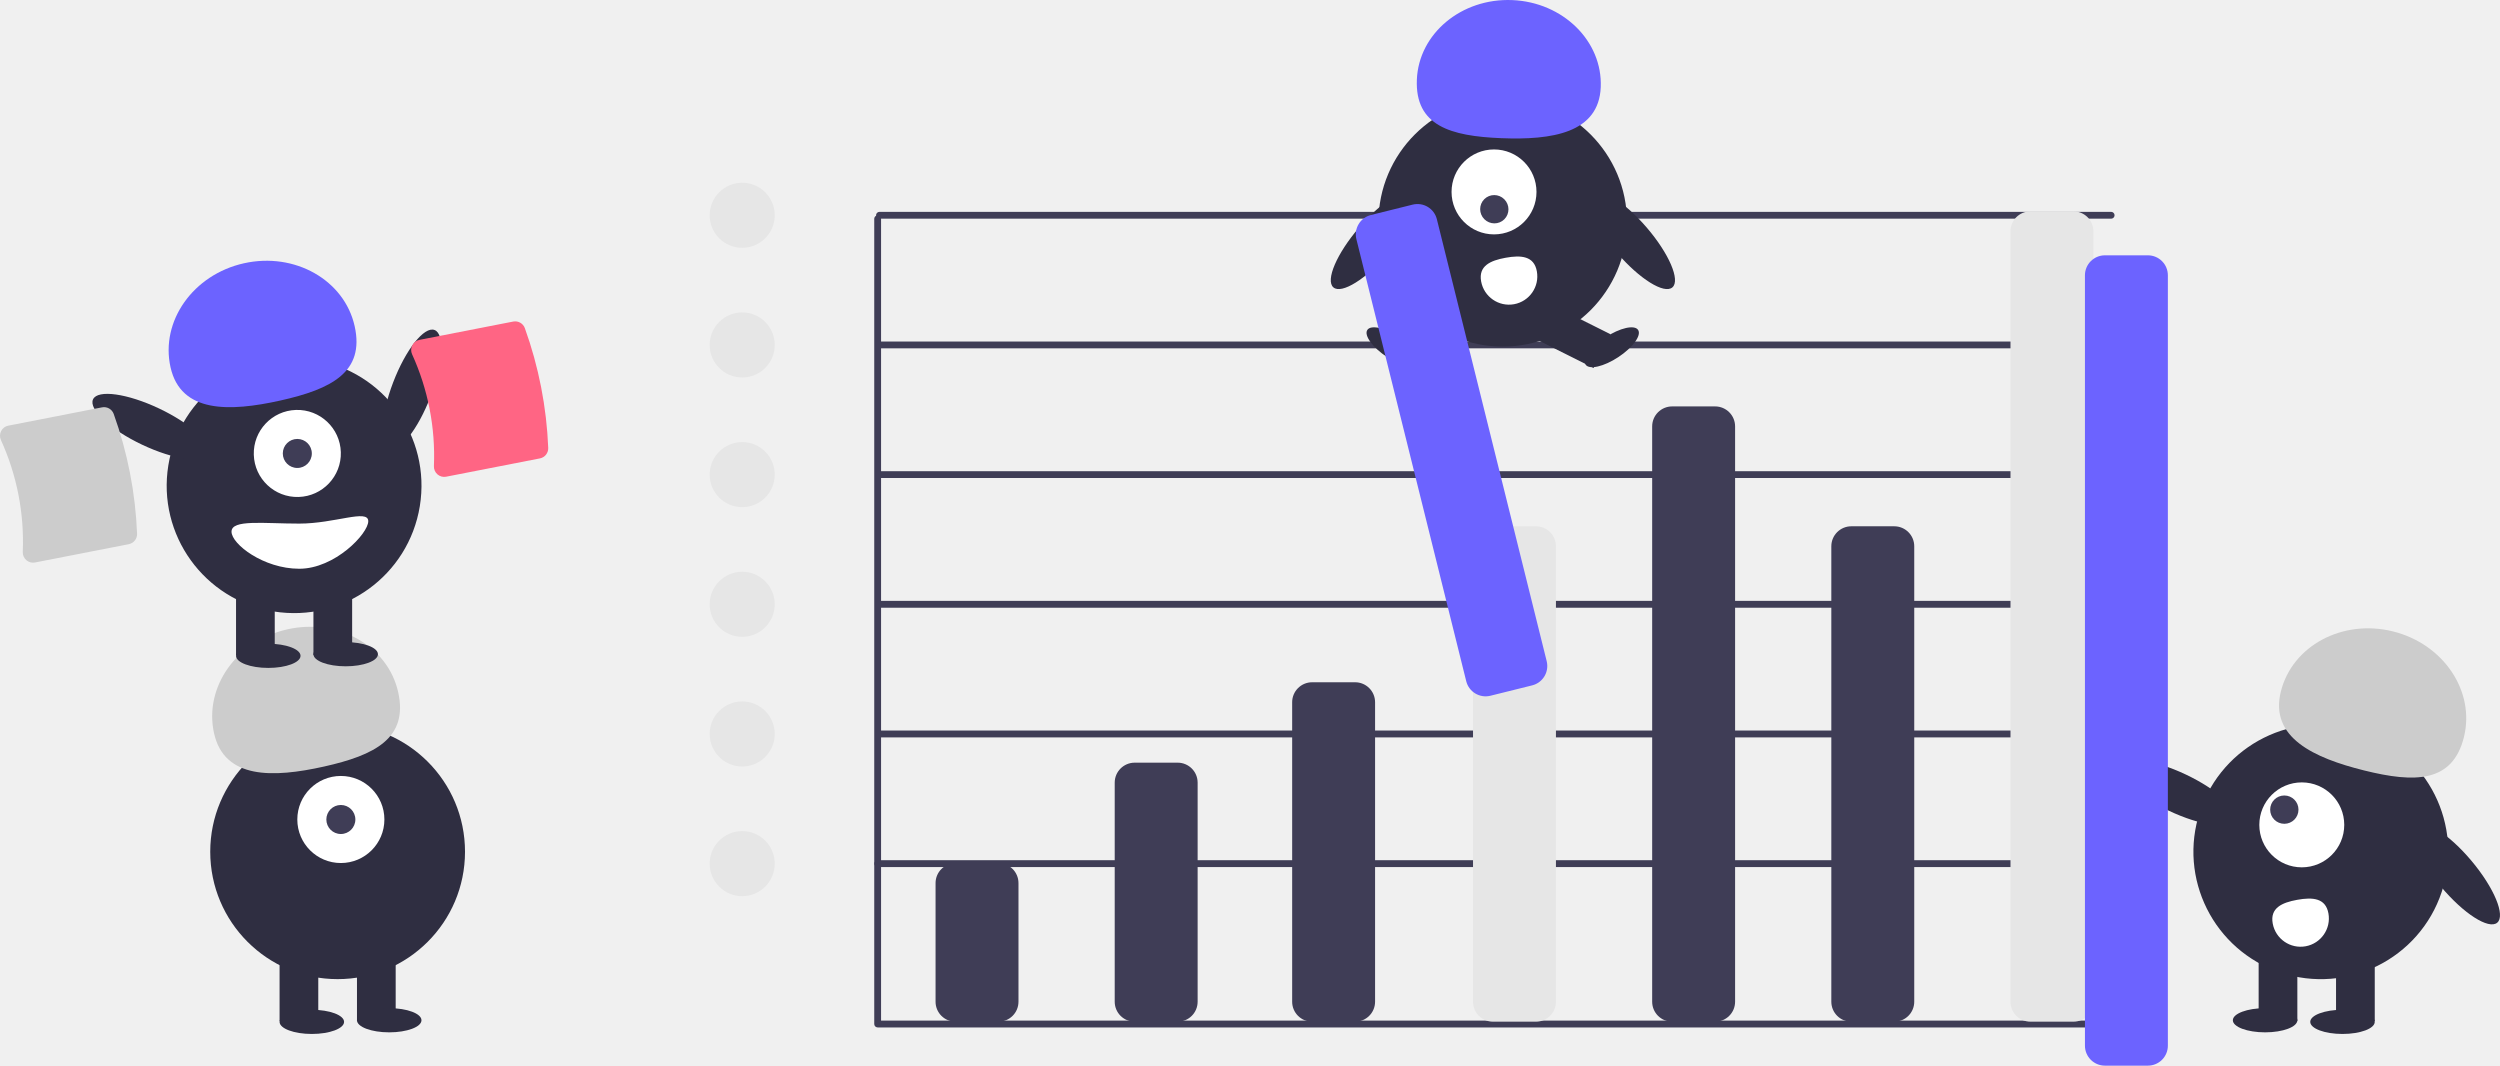
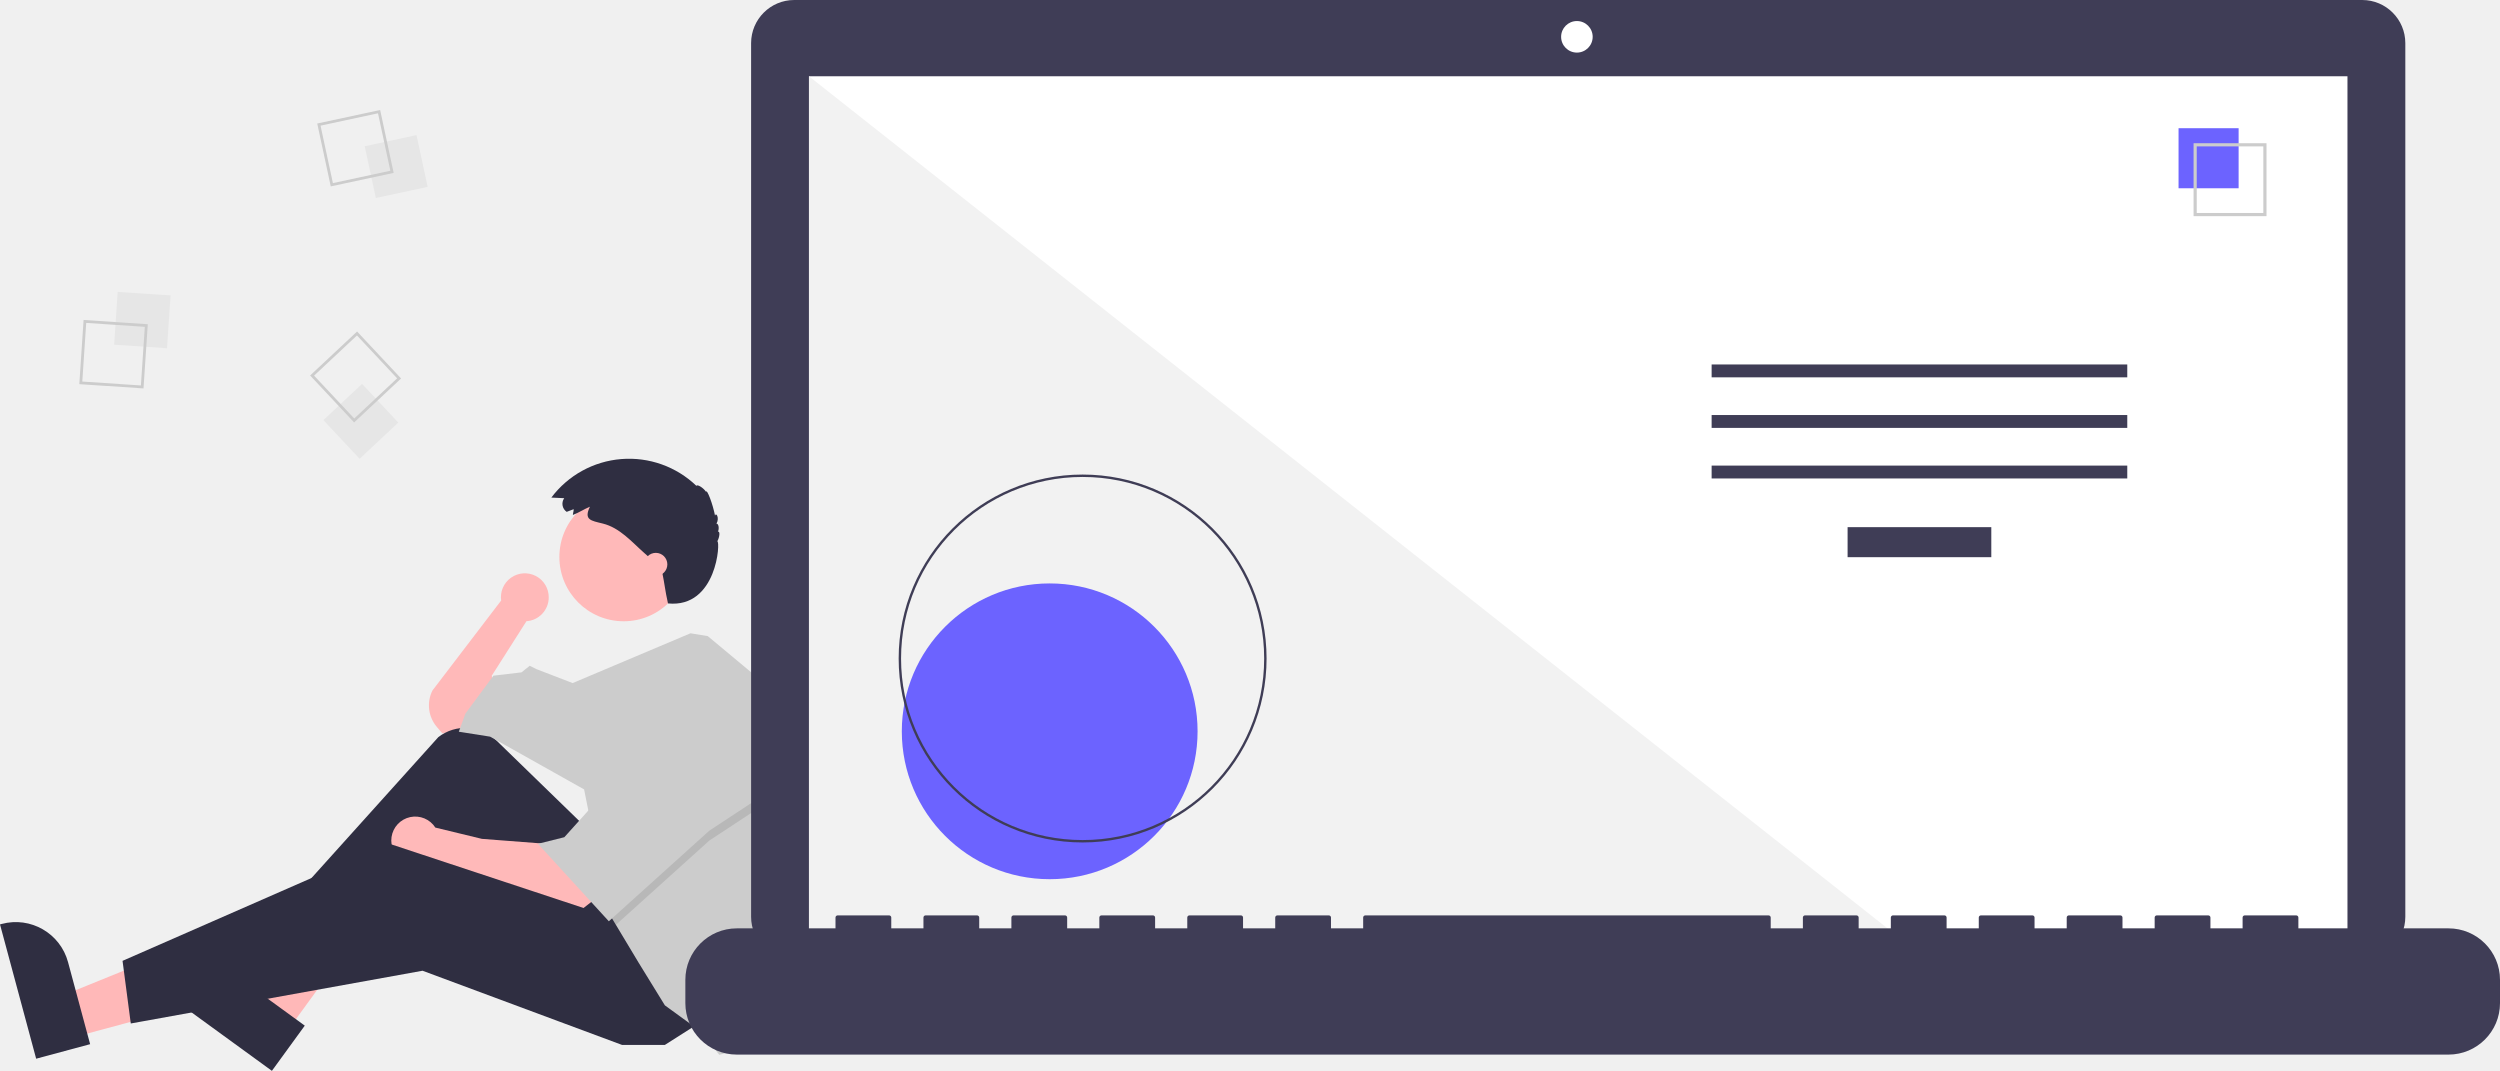
- <svg xmlns="http://www.w3.org/2000/svg" id="aff40d89-77de-4835-bbf1-69878b2c71b2" data-name="Layer 1" width="845.197" height="360.271" viewBox="0 0 845.197 360.271">
-   <path d="M890.595,617.218H474.118a1.154,1.154,0,0,1-1.154-1.154V343.797a1.154,1.154,0,0,1,2.307,0V614.911H890.595a1.154,1.154,0,0,1,0,2.307Z" transform="translate(-177.4015 -269.8646)" fill="#3f3d56" />
-   <path d="M890.595,562.995H474.118a1.154,1.154,0,0,1,0-2.307H890.595a1.154,1.154,0,0,1,0,2.307Z" transform="translate(-177.4015 -269.8646)" fill="#3f3d56" />
-   <path d="M891.172,519.156H474.695a1.154,1.154,0,0,1,0-2.307H891.172a1.154,1.154,0,0,1,0,2.307Z" transform="translate(-177.4015 -269.8646)" fill="#3f3d56" />
-   <path d="M891.172,475.316H474.695a1.154,1.154,0,0,1,0-2.307H891.172a1.154,1.154,0,0,1,0,2.307Z" transform="translate(-177.4015 -269.8646)" fill="#3f3d56" />
-   <path d="M891.172,431.476H474.695a1.154,1.154,0,0,1,0-2.307H891.172a1.154,1.154,0,0,1,0,2.307Z" transform="translate(-177.4015 -269.8646)" fill="#3f3d56" />
-   <path d="M891.172,387.637H474.695a1.154,1.154,0,0,1,0-2.307H891.172a1.154,1.154,0,0,1,0,2.307Z" transform="translate(-177.4015 -269.8646)" fill="#3f3d56" />
-   <path d="M891.172,343.797H474.695a1.154,1.154,0,0,1,0-2.307H891.172a1.154,1.154,0,0,1,0,2.307Z" transform="translate(-177.4015 -269.8646)" fill="#3f3d56" />
-   <path d="M514.983,615.27H500.439a6.752,6.752,0,0,1-6.745-6.745V568.414a6.752,6.752,0,0,1,6.745-6.745h14.544a6.752,6.752,0,0,1,6.745,6.745V608.525A6.752,6.752,0,0,1,514.983,615.27Z" transform="translate(-177.4015 -269.8646)" fill="#3f3d56" />
-   <path d="M575.551,615.27H561.007a6.752,6.752,0,0,1-6.745-6.745V534.452a6.752,6.752,0,0,1,6.745-6.745h14.544a6.752,6.752,0,0,1,6.745,6.745V608.525A6.752,6.752,0,0,1,575.551,615.27Z" transform="translate(-177.4015 -269.8646)" fill="#3f3d56" />
-   <path d="M696.686,615.27H682.143a6.753,6.753,0,0,1-6.745-6.745V454.537a6.753,6.753,0,0,1,6.745-6.745h14.543a6.753,6.753,0,0,1,6.745,6.745V608.525A6.753,6.753,0,0,1,696.686,615.27Z" transform="translate(-177.4015 -269.8646)" fill="#e6e6e6" />
-   <path d="M635.542,615.27H620.998a6.753,6.753,0,0,1-6.745-6.745V507.269a6.753,6.753,0,0,1,6.745-6.745h14.543a6.753,6.753,0,0,1,6.745,6.745V608.525A6.753,6.753,0,0,1,635.542,615.27Z" transform="translate(-177.4015 -269.8646)" fill="#3f3d56" />
-   <path d="M757.254,615.27H742.711a6.753,6.753,0,0,1-6.745-6.745V414.009a6.753,6.753,0,0,1,6.745-6.745h14.544a6.753,6.753,0,0,1,6.745,6.745V608.525A6.753,6.753,0,0,1,757.254,615.27Z" transform="translate(-177.4015 -269.8646)" fill="#3f3d56" />
-   <path d="M817.823,615.27H803.279a6.753,6.753,0,0,1-6.745-6.745V454.537a6.753,6.753,0,0,1,6.745-6.745h14.544a6.753,6.753,0,0,1,6.745,6.745V608.525A6.753,6.753,0,0,1,817.823,615.27Z" transform="translate(-177.4015 -269.8646)" fill="#3f3d56" />
-   <path d="M878.39,615.27H863.847A6.753,6.753,0,0,1,857.102,608.525V348.062a6.753,6.753,0,0,1,6.745-6.745h14.543a6.753,6.753,0,0,1,6.745,6.745V608.525A6.753,6.753,0,0,1,878.39,615.27Z" transform="translate(-177.4015 -269.8646)" fill="#e6e6e6" />
-   <circle cx="508.038" cy="75.159" r="42.012" fill="#2f2e41" />
-   <rect x="650.664" y="377.07" width="22.868" height="12.763" transform="translate(-279.016 67.19549) rotate(-26.60099)" fill="#2f2e41" />
-   <ellipse cx="648.548" cy="387.264" rx="3.989" ry="10.636" transform="translate(-209.1668 445.6714) rotate(-56.60122)" fill="#2f2e41" />
-   <rect x="702.4" y="372.018" width="12.763" height="22.868" transform="translate(-128.8564 575.6413) rotate(-63.39901)" fill="#2f2e41" />
-   <ellipse cx="722.331" cy="387.264" rx="10.636" ry="3.989" transform="translate(-271.2902 191.7049) rotate(-33.39878)" fill="#2f2e41" />
-   <circle cx="505.097" cy="64.882" r="14.359" fill="#fff" />
-   <ellipse cx="682.597" cy="340.6" rx="4.766" ry="4.8" transform="translate(-218.3142 312.5636) rotate(-45)" fill="#3f3d56" />
-   <path d="M718.581,299.318c.632-15.554-12.773-28.728-29.941-29.425s-31.597,11.346-32.229,26.9,11.302,19.087,28.47,19.785S717.949,314.872,718.581,299.318Z" transform="translate(-177.4015 -269.8646)" fill="#6c63ff" />
-   <ellipse cx="729.115" cy="351.084" rx="6.594" ry="21.006" transform="translate(-230.1947 289.7572) rotate(-40.64516)" fill="#2f2e41" />
-   <ellipse cx="641.881" cy="351.084" rx="21.006" ry="6.594" transform="translate(-220.0119 339.5652) rotate(-49.35484)" fill="#2f2e41" />
-   <path d="M696.978,361.58a9.572,9.572,0,0,1-18.835,3.429l-.003-.018c-.942-5.202,3.08-7.043,8.283-7.985S696.036,356.378,696.978,361.58Z" transform="translate(-177.4015 -269.8646)" fill="#fff" />
-   <ellipse cx="1007.831" cy="565.299" rx="6.76" ry="21.534" transform="translate(-305.2117 508.9902) rotate(-39.93837)" fill="#2f2e41" />
-   <circle cx="962.024" cy="557.821" r="43.067" transform="translate(-48.79241 1024.214) rotate(-71.56504)" fill="#2f2e41" />
-   <rect x="789.767" y="321.756" width="13.084" height="23.442" fill="#2f2e41" />
-   <rect x="763.6" y="321.756" width="13.084" height="23.442" fill="#2f2e41" />
-   <ellipse cx="791.948" cy="345.471" rx="10.903" ry="4.089" fill="#2f2e41" />
-   <ellipse cx="765.78" cy="344.926" rx="10.903" ry="4.089" fill="#2f2e41" />
-   <path d="M948.501,503.685c3.846-15.487,20.821-24.601,37.915-20.356s27.834,20.24,23.989,35.727-16.604,15.537-33.698,11.292S944.655,519.172,948.501,503.685Z" transform="translate(-177.4015 -269.8646)" fill="#ccc" />
-   <ellipse cx="913.516" cy="537.838" rx="6.76" ry="21.534" transform="translate(-141.3057 862.8808) rotate(-64.62574)" fill="#2f2e41" />
-   <circle cx="778.184" cy="278.869" r="14.359" fill="#fff" />
-   <circle cx="772.282" cy="273.723" r="4.786" fill="#3f3d56" />
-   <path d="M964.593,578.649a9.572,9.572,0,0,1-18.835,3.429l-.003-.018c-.942-5.202,3.08-7.043,8.283-7.985S963.651,573.447,964.593,578.649Z" transform="translate(-177.4015 -269.8646)" fill="#fff" />
-   <path d="M903.565,630.135H889.022a6.753,6.753,0,0,1-6.745-6.745V362.928a6.753,6.753,0,0,1,6.745-6.745h14.543a6.753,6.753,0,0,1,6.745,6.745V623.391A6.753,6.753,0,0,1,903.565,630.135Z" transform="translate(-177.4015 -269.8646)" fill="#6c63ff" />
-   <circle cx="114.144" cy="287.957" r="43.067" fill="#2f2e41" />
-   <rect x="94.519" y="321.756" width="13.084" height="23.442" fill="#2f2e41" />
-   <rect x="120.686" y="321.756" width="13.084" height="23.442" fill="#2f2e41" />
-   <ellipse cx="105.422" cy="345.471" rx="10.903" ry="4.089" fill="#2f2e41" />
-   <ellipse cx="131.589" cy="344.926" rx="10.903" ry="4.089" fill="#2f2e41" />
-   <circle cx="115.235" cy="277.054" r="14.719" fill="#fff" />
-   <circle cx="115.235" cy="277.054" r="4.906" fill="#3f3d56" />
-   <path d="M249.769,517.77c-3.477-15.574,7.639-31.31,24.829-35.149s33.944,5.675,37.422,21.249-7.915,21.318-25.105,25.156S253.246,533.344,249.769,517.77Z" transform="translate(-177.4015 -269.8646)" fill="#ccc" />
-   <ellipse cx="316.634" cy="401.549" rx="21.534" ry="6.76" transform="translate(-348.8993 284.0852) rotate(-69.08217)" fill="#2f2e41" />
-   <circle cx="276.826" cy="434.071" r="43.067" transform="translate(-373.3838 367.9278) rotate(-80.78252)" fill="#2f2e41" />
-   <rect x="79.799" y="198.006" width="13.084" height="23.442" fill="#2f2e41" />
-   <rect x="105.967" y="198.006" width="13.084" height="23.442" fill="#2f2e41" />
-   <ellipse cx="90.702" cy="221.72" rx="10.903" ry="4.089" fill="#2f2e41" />
-   <ellipse cx="116.87" cy="221.175" rx="10.903" ry="4.089" fill="#2f2e41" />
-   <circle cx="277.917" cy="423.168" r="14.719" transform="translate(-189.7116 -261.5185) rotate(-1.68323)" fill="#fff" />
-   <circle cx="100.515" cy="153.303" r="4.906" fill="#3f3d56" />
-   <path d="M235.05,394.019c-3.477-15.574,7.639-31.31,24.829-35.149s33.944,5.675,37.422,21.249-7.915,21.318-25.105,25.156S238.527,409.593,235.05,394.019Z" transform="translate(-177.4015 -269.8646)" fill="#6c63ff" />
-   <ellipse cx="228.318" cy="414.087" rx="6.76" ry="21.534" transform="translate(-421.0639 173.0663) rotate(-64.62574)" fill="#2f2e41" />
-   <path d="M255.672,449.608c0,4.215,10.853,12.539,22.897,12.539s23.335-11.867,23.335-16.082-11.292.818-23.335.818S255.672,445.393,255.672,449.608Z" transform="translate(-177.4015 -269.8646)" fill="#fff" />
-   <path d="M695.389,501.577l-14.114,3.507a6.753,6.753,0,0,1-8.172-4.919l-37.137-149.443a6.753,6.753,0,0,1,4.919-8.172l14.114-3.507a6.753,6.753,0,0,1,8.172,4.919l37.137,149.443A6.753,6.753,0,0,1,695.389,501.577Z" transform="translate(-177.4015 -269.8646)" fill="#6c63ff" />
-   <path d="M359.938,424.84l-31.701,6.188a3.44,3.44,0,0,1-2.92-.772,3.498,3.498,0,0,1-1.217-2.82,82.894,82.894,0,0,0-7.376-37.786,3.499,3.499,0,0,1,.067-3.071,3.44,3.44,0,0,1,2.415-1.814l31.701-6.188a3.485,3.485,0,0,1,3.928,2.209,135.693,135.693,0,0,1,7.911,40.529A3.485,3.485,0,0,1,359.938,424.84Z" transform="translate(-177.4015 -269.8646)" fill="#ff6584" />
-   <path d="M220.938,453.84l-31.701,6.188a3.44,3.44,0,0,1-2.92-.772,3.498,3.498,0,0,1-1.217-2.82,82.894,82.894,0,0,0-7.376-37.786,3.499,3.499,0,0,1,.067-3.071,3.44,3.44,0,0,1,2.415-1.814l31.701-6.188a3.485,3.485,0,0,1,3.928,2.209,135.693,135.693,0,0,1,7.911,40.529A3.485,3.485,0,0,1,220.938,453.84Z" transform="translate(-177.4015 -269.8646)" fill="#ccc" />
-   <circle cx="250.924" cy="72.779" r="11" fill="#e6e6e6" />
-   <circle cx="250.924" cy="116.619" r="11" fill="#e6e6e6" />
-   <circle cx="250.924" cy="160.458" r="11" fill="#e6e6e6" />
-   <circle cx="250.924" cy="204.298" r="11" fill="#e6e6e6" />
-   <circle cx="250.924" cy="248.138" r="11" fill="#e6e6e6" />
-   <circle cx="250.924" cy="291.977" r="11" fill="#e6e6e6" />
+ <svg xmlns="http://www.w3.org/2000/svg" id="ba230943-1bdb-4bd0-9561-c7824586c7f7" data-name="Layer 1" width="1019.484" height="436.681" viewBox="0 0 1019.484 436.681">
+   <path d="M314.028,475.274a9.751,9.751,0,1,0-19.407,1.282l-28.014,36.686a13.583,13.583,0,0,0,1.836,14.914l2.198,2.564,10.083-2.017,11.428-10.083L290.806,507.192l14.117-22.183-.018-.016A9.743,9.743,0,0,0,314.028,475.274Z" transform="translate(-90.2579 -231.6594)" fill="#ffb9b9" />
+   <polygon points="30.041 422.968 25.468 405.984 88.8 380.265 95.549 405.331 30.041 422.968" fill="#ffb8b8" />
+   <path d="M105.002,663.391,90.258,608.629l.693-.187a22.075,22.075,0,0,1,27.054,15.575l0.0.001L127.01,657.466Z" transform="translate(-90.2579 -231.6594)" fill="#2f2e41" />
+   <polygon points="117.278 420.254 103.054 409.91 136.185 350.121 157.179 365.388 117.278 420.254" fill="#ffb8b8" />
+   <path d="M201.137,668.341,155.271,634.985l.422-.58a22.075,22.075,0,0,1,30.835-4.87l.001.001L214.542,649.908Z" transform="translate(-90.2579 -231.6594)" fill="#2f2e41" />
+   <path d="M328.45,568.364l-35.795-34.773a18.076,18.076,0,0,0-23.668-1.322L201.401,607.352l6.05,9.411L271.984,573.069l43.694,57.139,41.678-20.838Z" transform="translate(-90.2579 -231.6594)" fill="#2f2e41" />
+   <path d="M312.989,575.758l-26.217-2.017-18.986-4.603a9.753,9.753,0,1,0-1.85,12.656l-.003.014,11.428,4.706,49.072,16.806,6.05-4.706Z" transform="translate(-90.2579 -231.6594)" fill="#ffb9b9" />
+   <polygon points="285.92 416.699 271.131 426.11 253.653 426.11 172.315 395.86 53.332 417.371 49.971 391.826 158.871 344.099 254.326 375.693 285.92 416.699" fill="#2f2e41" />
+   <circle cx="254.326" cy="227.132" r="26.217" fill="#ffb9b9" />
+   <path d="M412.417,563.463a150.631,150.631,0,0,1-7.388,46.592l-1.963,6.037-9.411,43.022-10.083,2.689-7.394-9.411-14.789-10.755L350.634,624.158,341.411,608.791l-2.877-4.8-10.083-50.416-38.317-21.511-12.772-2.017,2.689-7.394,11.428-15.461L302.906,505.847l3.361-2.689,2.689,1.344,14.823,5.71,48.057-20.304,7.031,1.15L403.067,511.225A150.499,150.499,0,0,1,412.417,563.463Z" transform="translate(-90.2579 -231.6594)" fill="#ccc" />
+   <polygon points="314.825 325.949 289.281 342.754 251.153 377.131 248.276 372.332 240.209 331.999 242.226 331.999 263.065 293.683 314.825 325.949" opacity="0.1" style="isolation:isolate" />
+   <polygon points="263.065 289.649 242.226 327.965 230.126 341.41 219.371 344.099 248.276 375.693 289.281 338.721 314.825 321.915 263.065 289.649" fill="#ccc" />
+   <path d="M324.193,439.299l-2.841,1.093a3.965,3.965,0,0,1-1.06-5.507q.023-.034.047-.067l-5.249-.246a39.637,39.637,0,0,1,59.173-4.77c.239-.823,2.844.778,3.908,2.402.357-1.339,2.8,5.135,3.664,9.712.4-1.524,1.938.936.591,3.297.854-.125,1.239,2.059.578,3.276.934-.439.777,2.169-.236,3.911,1.333-.118-.114,27.331-20.114,25.331-1.392-6.397-1-6-2.64-14.226-.763-.81-1.599-1.548-2.433-2.284l-4.513-3.983c-5.247-4.632-10.021-10.348-17.011-12.08-4.804-1.19-7.841-1.458-5.223-6.872-2.365.987-4.574,2.455-6.961,3.372C323.905,440.902,324.239,440.055,324.193,439.299Z" transform="translate(-90.2579 -231.6594)" fill="#2f2e41" />
+   <circle cx="267.434" cy="230.157" r="4.706" fill="#ffb9b9" />
+   <rect x="137.514" y="351.376" width="21.61" height="21.61" transform="translate(-313.1754 254.4458) rotate(-86.18992)" fill="#e6e6e6" style="isolation:isolate" />
+   <path d="M124.344,362.131l26.183,1.744-1.744,26.183-26.183-1.744Zm24.969,2.806-23.906-1.592-1.592,23.906,23.906,1.592Z" transform="translate(-90.2579 -231.6594)" fill="#ccc" />
+   <rect x="241.009" y="288.772" width="21.61" height="21.61" transform="translate(-147.5724 -172.0746) rotate(-12.12675)" fill="#e6e6e6" style="isolation:isolate" />
+   <path d="M245.278,276.51l5.513,25.655-25.655,5.513-5.513-25.655Zm4.157,24.779-5.033-23.424-23.424,5.033,5.033,23.424Z" transform="translate(-90.2579 -231.6594)" fill="#ccc" />
+   <rect x="226.603" y="392.674" width="21.61" height="21.61" transform="translate(-301.9456 39.64172) rotate(-43.12712)" fill="#e6e6e6" style="isolation:isolate" />
+   <path d="M253.815,385.997,234.663,403.935l-17.939-19.152,19.152-17.939Zm-19.099,16.326,17.486-16.379-16.379-17.486-17.486,16.379Z" transform="translate(-90.2579 -231.6594)" fill="#ccc" />
+   <path d="M1053.535,231.659H414.152a17.598,17.598,0,0,0-17.599,17.598v356.252a17.599,17.599,0,0,0,17.599,17.599H1053.535a17.599,17.599,0,0,0,17.599-17.599V249.258a17.599,17.599,0,0,0-17.599-17.598Z" transform="translate(-90.2579 -231.6594)" fill="#3f3d56" />
+   <rect x="329.89" y="31.101" width="627.391" height="353.913" fill="#fff" />
+   <circle cx="643.049" cy="15.014" r="6.435" fill="#fff" />
+   <polygon points="777.858 385.015 329.89 385.015 329.89 31.102 777.858 385.015" fill="#f2f2f2" style="isolation:isolate" />
+   <circle cx="428.058" cy="298.224" r="60.307" fill="#6c63ff" />
+   <path d="M531.741,575.21a75.016,75.016,0,1,1,75.016-75.016A75.016,75.016,0,0,1,531.741,575.21Zm0-149.051A74.035,74.035,0,1,0,605.776,500.194a74.035,74.035,0,0,0-74.035-74.035Z" transform="translate(-90.2579 -231.6594)" fill="#3f3d56" />
+   <rect x="753.437" y="214.97" width="58.605" height="12.246" fill="#3f3d56" />
+   <rect x="697.991" y="148.627" width="169.497" height="5.248" fill="#3f3d56" />
+   <rect x="697.991" y="169.246" width="169.497" height="5.248" fill="#3f3d56" />
+   <rect x="697.991" y="189.866" width="169.497" height="5.248" fill="#3f3d56" />
+   <rect x="888.401" y="52.282" width="24.492" height="24.492" fill="#6c63ff" />
+   <path d="M1014.522,319.804h-29.74v-29.74h29.74Zm-28.447-1.293h27.154V291.357H986.075Z" transform="translate(-90.2579 -231.6594)" fill="#ccc" />
+   <path d="M1088.749,610.239h-61.229v-4.412a.875.875,0,0,0-.875-.875h-20.993a.875.875,0,0,0-.875.875v4.412H991.657v-4.412a.875.875,0,0,0-.875-.875H969.789a.875.875,0,0,0-.875.875h0v4.412H955.794v-4.412a.875.875,0,0,0-.875-.875h-20.993a.875.875,0,0,0-.875.875h0v4.412H919.931v-4.412a.875.875,0,0,0-.875-.875H898.064a.875.875,0,0,0-.875.875v4.412H884.068v-4.412a.875.875,0,0,0-.875-.875H862.201a.875.875,0,0,0-.875.875h0v4.412H848.205v-4.412a.875.875,0,0,0-.875-.875H826.338a.875.875,0,0,0-.875.875h0v4.412H812.343v-4.412a.875.875,0,0,0-.875-.875H647.023a.875.875,0,0,0-.875.875h0v4.412H633.028v-4.412a.875.875,0,0,0-.875-.875H611.161a.875.875,0,0,0-.875.875h0v4.412h-13.121v-4.412a.875.875,0,0,0-.875-.875h-20.993a.875.875,0,0,0-.875.875h0v4.412H561.302v-4.412a.875.875,0,0,0-.875-.875H539.435a.875.875,0,0,0-.875.875h0v4.412H525.44v-4.412a.875.875,0,0,0-.875-.875H503.572a.875.875,0,0,0-.875.875h0v4.412h-13.121v-4.412a.875.875,0,0,0-.875-.875H467.709a.875.875,0,0,0-.875.875v4.412H453.714v-4.412a.875.875,0,0,0-.875-.875H431.846a.875.875,0,0,0-.875.875h0v4.412H390.735A20.993,20.993,0,0,0,369.742,631.232v9.492A20.993,20.993,0,0,0,390.735,661.717h698.014a20.993,20.993,0,0,0,20.993-20.993V631.232A20.993,20.993,0,0,0,1088.749,610.239Z" transform="translate(-90.2579 -231.6594)" fill="#3f3d56" />
</svg>
